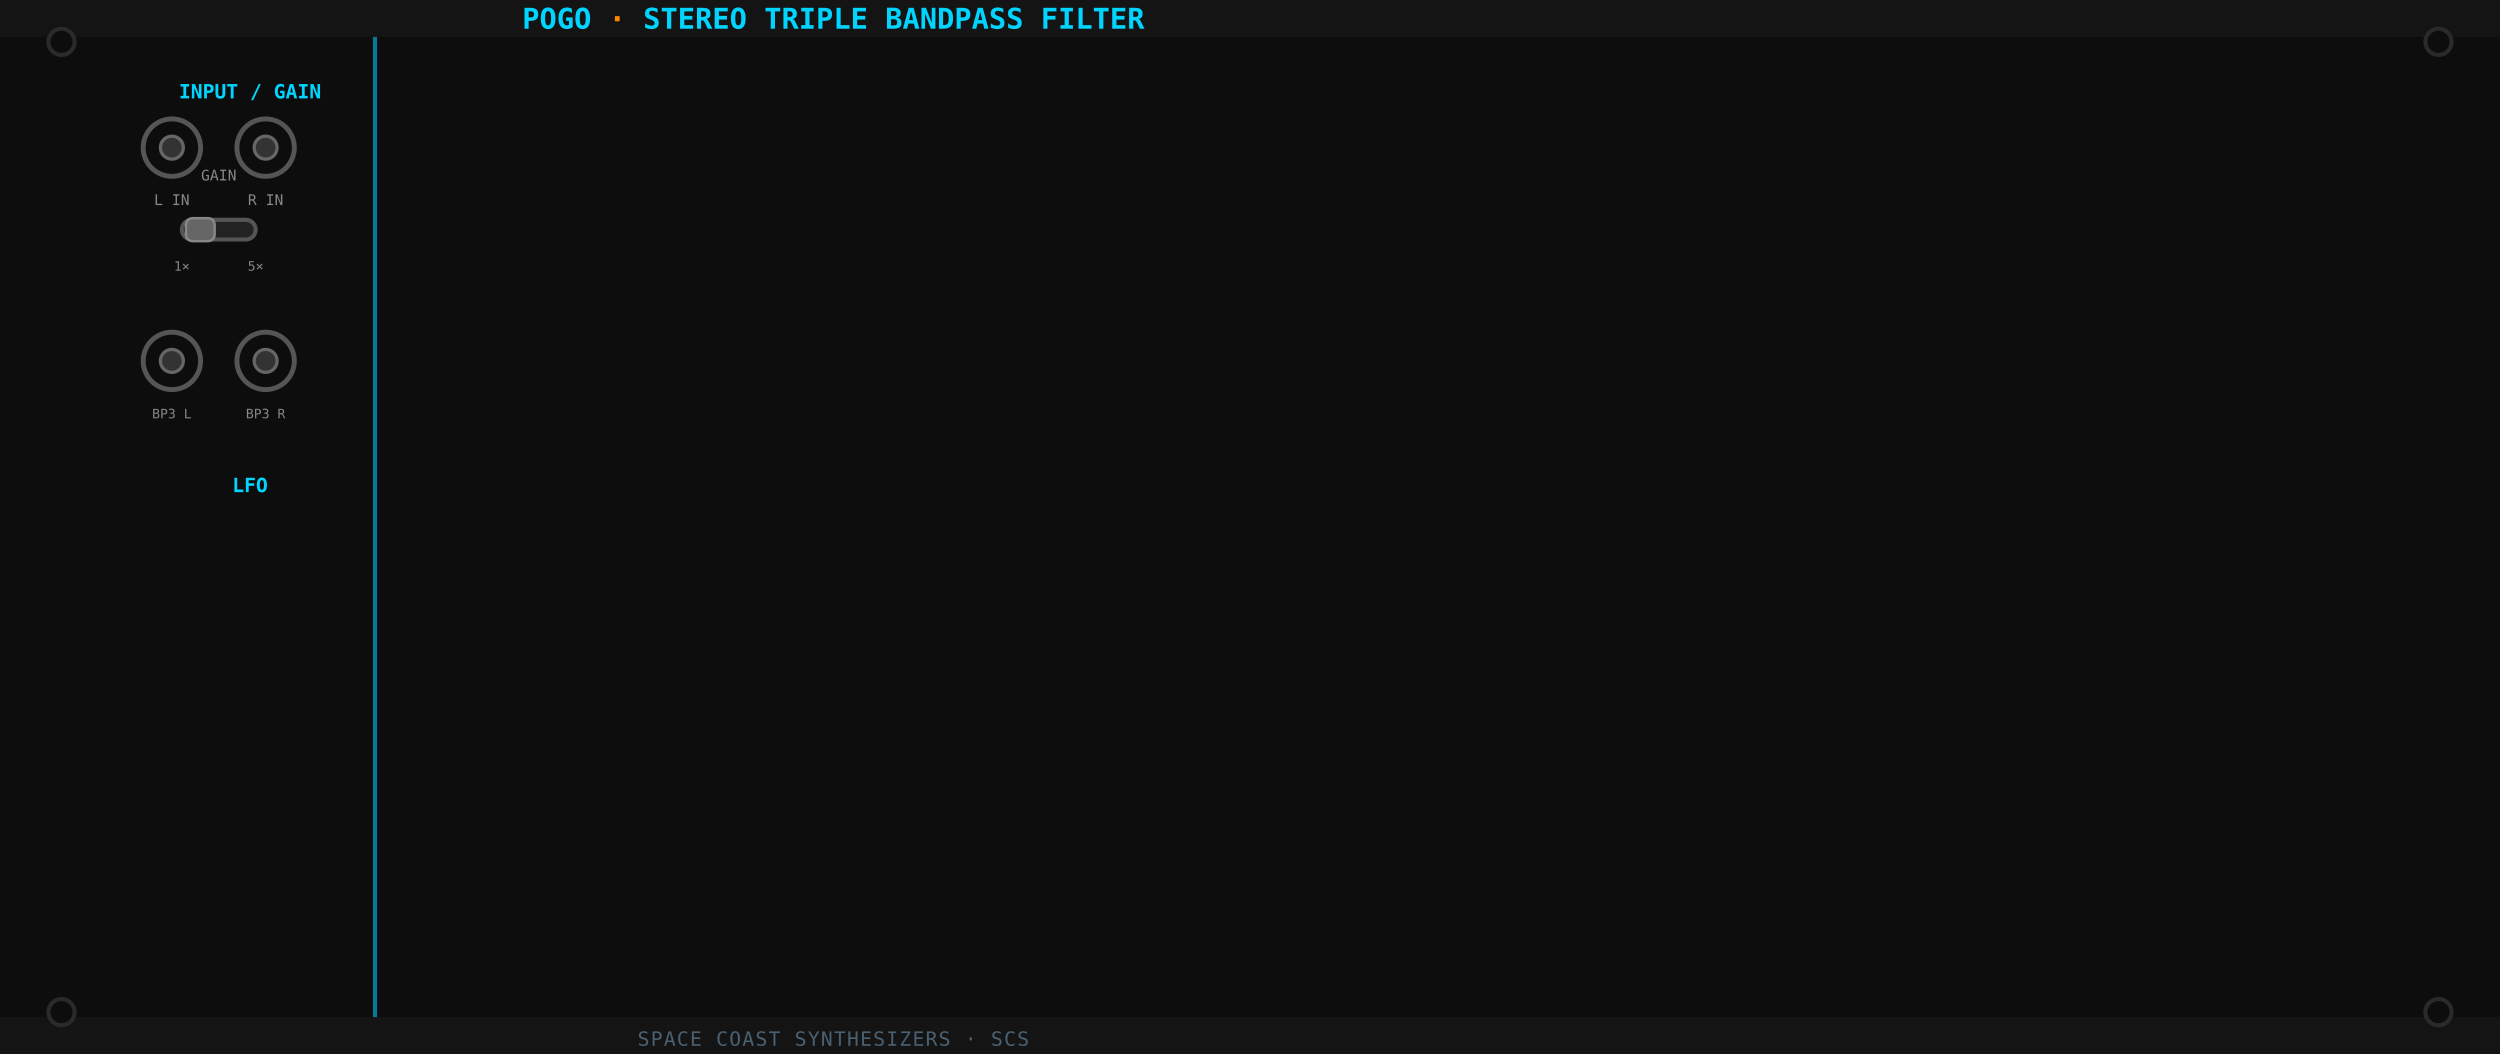
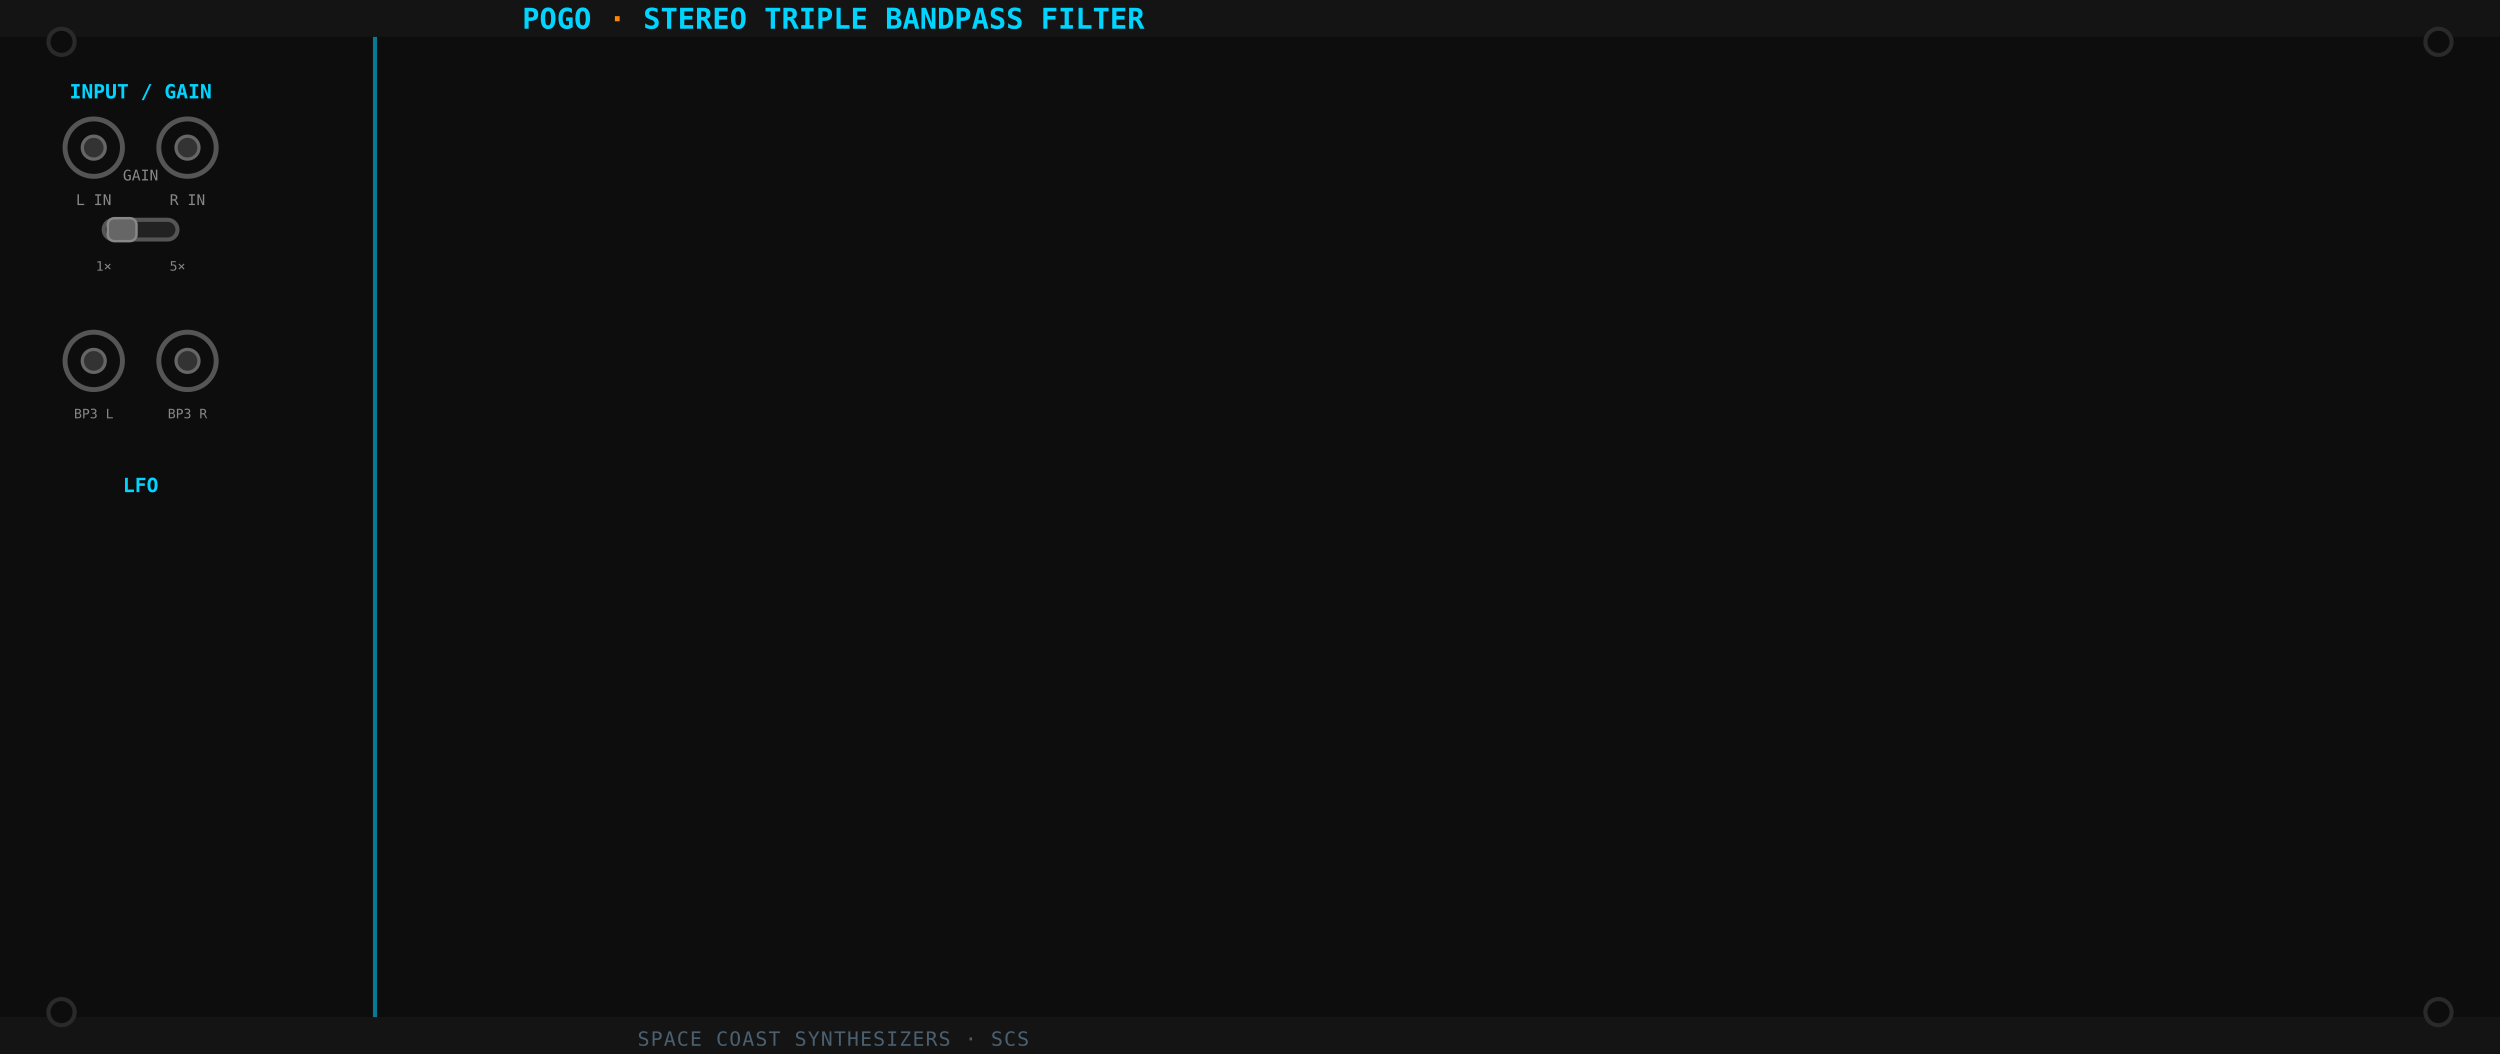
<svg xmlns="http://www.w3.org/2000/svg" width="304.8mm" height="128.5mm" viewBox="0 0 304.80 128.5">
  <rect x="0" y="0" width="304.8" height="128.5" fill="#0d0d0d" />
  <rect x="0" y="0" width="304.8" height="4.5" fill="#141414" />
  <rect x="0" y="124.0" width="304.8" height="4.5" fill="#141414" />
  <circle cx="7.5" cy="5.1" r="1.6" fill="#0d0d0d" stroke="#2a2a2a" stroke-width="0.5" />
  <circle cx="297.3" cy="5.1" r="1.6" fill="#0d0d0d" stroke="#2a2a2a" stroke-width="0.5" />
  <circle cx="7.5" cy="123.4" r="1.6" fill="#0d0d0d" stroke="#2a2a2a" stroke-width="0.5" />
  <circle cx="297.3" cy="123.4" r="1.6" fill="#0d0d0d" stroke="#2a2a2a" stroke-width="0.5" />
  <text x="101.60" y="3.5" fill="#00d4ff" font-family="monospace" font-size="3.5" font-weight="bold" text-anchor="middle">POGO  <tspan fill="#ff8800">·</tspan> STEREO TRIPLE BANDPASS FILTER</text>
  <text x="101.60" y="127.5" fill="#4a6070" font-family="monospace" font-size="2.4" text-anchor="middle" letter-spacing="0.15">SPACE COAST SYNTHESIZERS  ·  SCS</text>
  <line x1="45.72" y1="4.5" x2="45.72" y2="124.0" stroke="#00d4ff" stroke-width="0.5" opacity="0.55" />
-   <text x="30.48" y="12.0" fill="#00d4ff" font-family="monospace" font-size="2.4" text-anchor="middle" font-weight="bold">INPUT / GAIN</text>
-   <text x="30.48" y="60.0" fill="#00d4ff" font-family="monospace" font-size="2.4" text-anchor="middle" font-weight="bold">LFO</text>
-   <circle cx="20.955" cy="18.0" r="3.5" fill="none" stroke="#555" stroke-width="0.6" />
-   <circle cx="20.955" cy="18.0" r="1.4" fill="#333" stroke="#666" stroke-width="0.4" />
-   <text x="20.955" y="25.0" fill="#888" font-family="monospace" font-size="1.8" text-anchor="middle">L IN</text>
-   <circle cx="32.385" cy="18.0" r="3.5" fill="none" stroke="#555" stroke-width="0.6" />
-   <circle cx="32.385" cy="18.0" r="1.4" fill="#333" stroke="#666" stroke-width="0.4" />
-   <text x="32.385" y="25.0" fill="#888" font-family="monospace" font-size="1.8" text-anchor="middle">R IN</text>
-   <text x="26.67" y="22.0" fill="#888" font-family="monospace" font-size="1.8" text-anchor="middle">GAIN</text>
-   <rect x="22.17" y="26.80" width="9" height="2.4" rx="1.2" fill="#222" stroke="#555" stroke-width="0.5" />
-   <rect x="22.67" y="26.60" width="3.5" height="2.8" rx="0.8" fill="#666" stroke="#888" stroke-width="0.3" />
-   <text x="22.17" y="33.0" fill="#888" font-family="monospace" font-size="1.6" text-anchor="middle">1×</text>
-   <text x="31.17" y="33.0" fill="#888" font-family="monospace" font-size="1.6" text-anchor="middle">5×</text>
-   <circle cx="20.955" cy="44.0" r="3.5" fill="none" stroke="#555" stroke-width="0.6" />
-   <circle cx="20.955" cy="44.0" r="1.4" fill="#333" stroke="#666" stroke-width="0.4" />
-   <text x="20.955" y="51.0" fill="#888" font-family="monospace" font-size="1.6" text-anchor="middle">BP3 L</text>
-   <circle cx="32.385" cy="44.0" r="3.5" fill="none" stroke="#555" stroke-width="0.6" />
-   <circle cx="32.385" cy="44.0" r="1.4" fill="#333" stroke="#666" stroke-width="0.4" />
-   <text x="32.385" y="51.0" fill="#888" font-family="monospace" font-size="1.6" text-anchor="middle">BP3 R</text>
+   <text x="17.145" y="12.0" fill="#00d4ff" font-family="monospace" font-size="2.4" text-anchor="middle" font-weight="bold">INPUT / GAIN</text>
+   <text x="17.145" y="60.0" fill="#00d4ff" font-family="monospace" font-size="2.4" text-anchor="middle" font-weight="bold">LFO</text>
+   <circle cx="11.43" cy="18.0" r="3.5" fill="none" stroke="#555" stroke-width="0.6" />
+   <circle cx="11.43" cy="18.0" r="1.4" fill="#333" stroke="#666" stroke-width="0.4" />
+   <text x="11.43" y="25.0" fill="#888" font-family="monospace" font-size="1.8" text-anchor="middle">L IN</text>
+   <circle cx="22.86" cy="18.0" r="3.5" fill="none" stroke="#555" stroke-width="0.6" />
+   <circle cx="22.86" cy="18.0" r="1.4" fill="#333" stroke="#666" stroke-width="0.4" />
+   <text x="22.86" y="25.0" fill="#888" font-family="monospace" font-size="1.8" text-anchor="middle">R IN</text>
+   <text x="17.145" y="22.0" fill="#888" font-family="monospace" font-size="1.8" text-anchor="middle">GAIN</text>
+   <rect x="12.64" y="26.80" width="9" height="2.4" rx="1.2" fill="#222" stroke="#555" stroke-width="0.5" />
+   <rect x="13.14" y="26.60" width="3.5" height="2.8" rx="0.8" fill="#666" stroke="#888" stroke-width="0.3" />
+   <text x="12.645" y="33.0" fill="#888" font-family="monospace" font-size="1.6" text-anchor="middle">1×</text>
+   <text x="21.645" y="33.0" fill="#888" font-family="monospace" font-size="1.6" text-anchor="middle">5×</text>
+   <circle cx="11.43" cy="44.0" r="3.5" fill="none" stroke="#555" stroke-width="0.6" />
+   <circle cx="11.43" cy="44.0" r="1.4" fill="#333" stroke="#666" stroke-width="0.4" />
+   <text x="11.43" y="51.0" fill="#888" font-family="monospace" font-size="1.6" text-anchor="middle">BP3 L</text>
+   <circle cx="22.86" cy="44.0" r="3.5" fill="none" stroke="#555" stroke-width="0.6" />
+   <circle cx="22.86" cy="44.0" r="1.4" fill="#333" stroke="#666" stroke-width="0.4" />
+   <text x="22.86" y="51.0" fill="#888" font-family="monospace" font-size="1.6" text-anchor="middle">BP3 R</text>
</svg>
